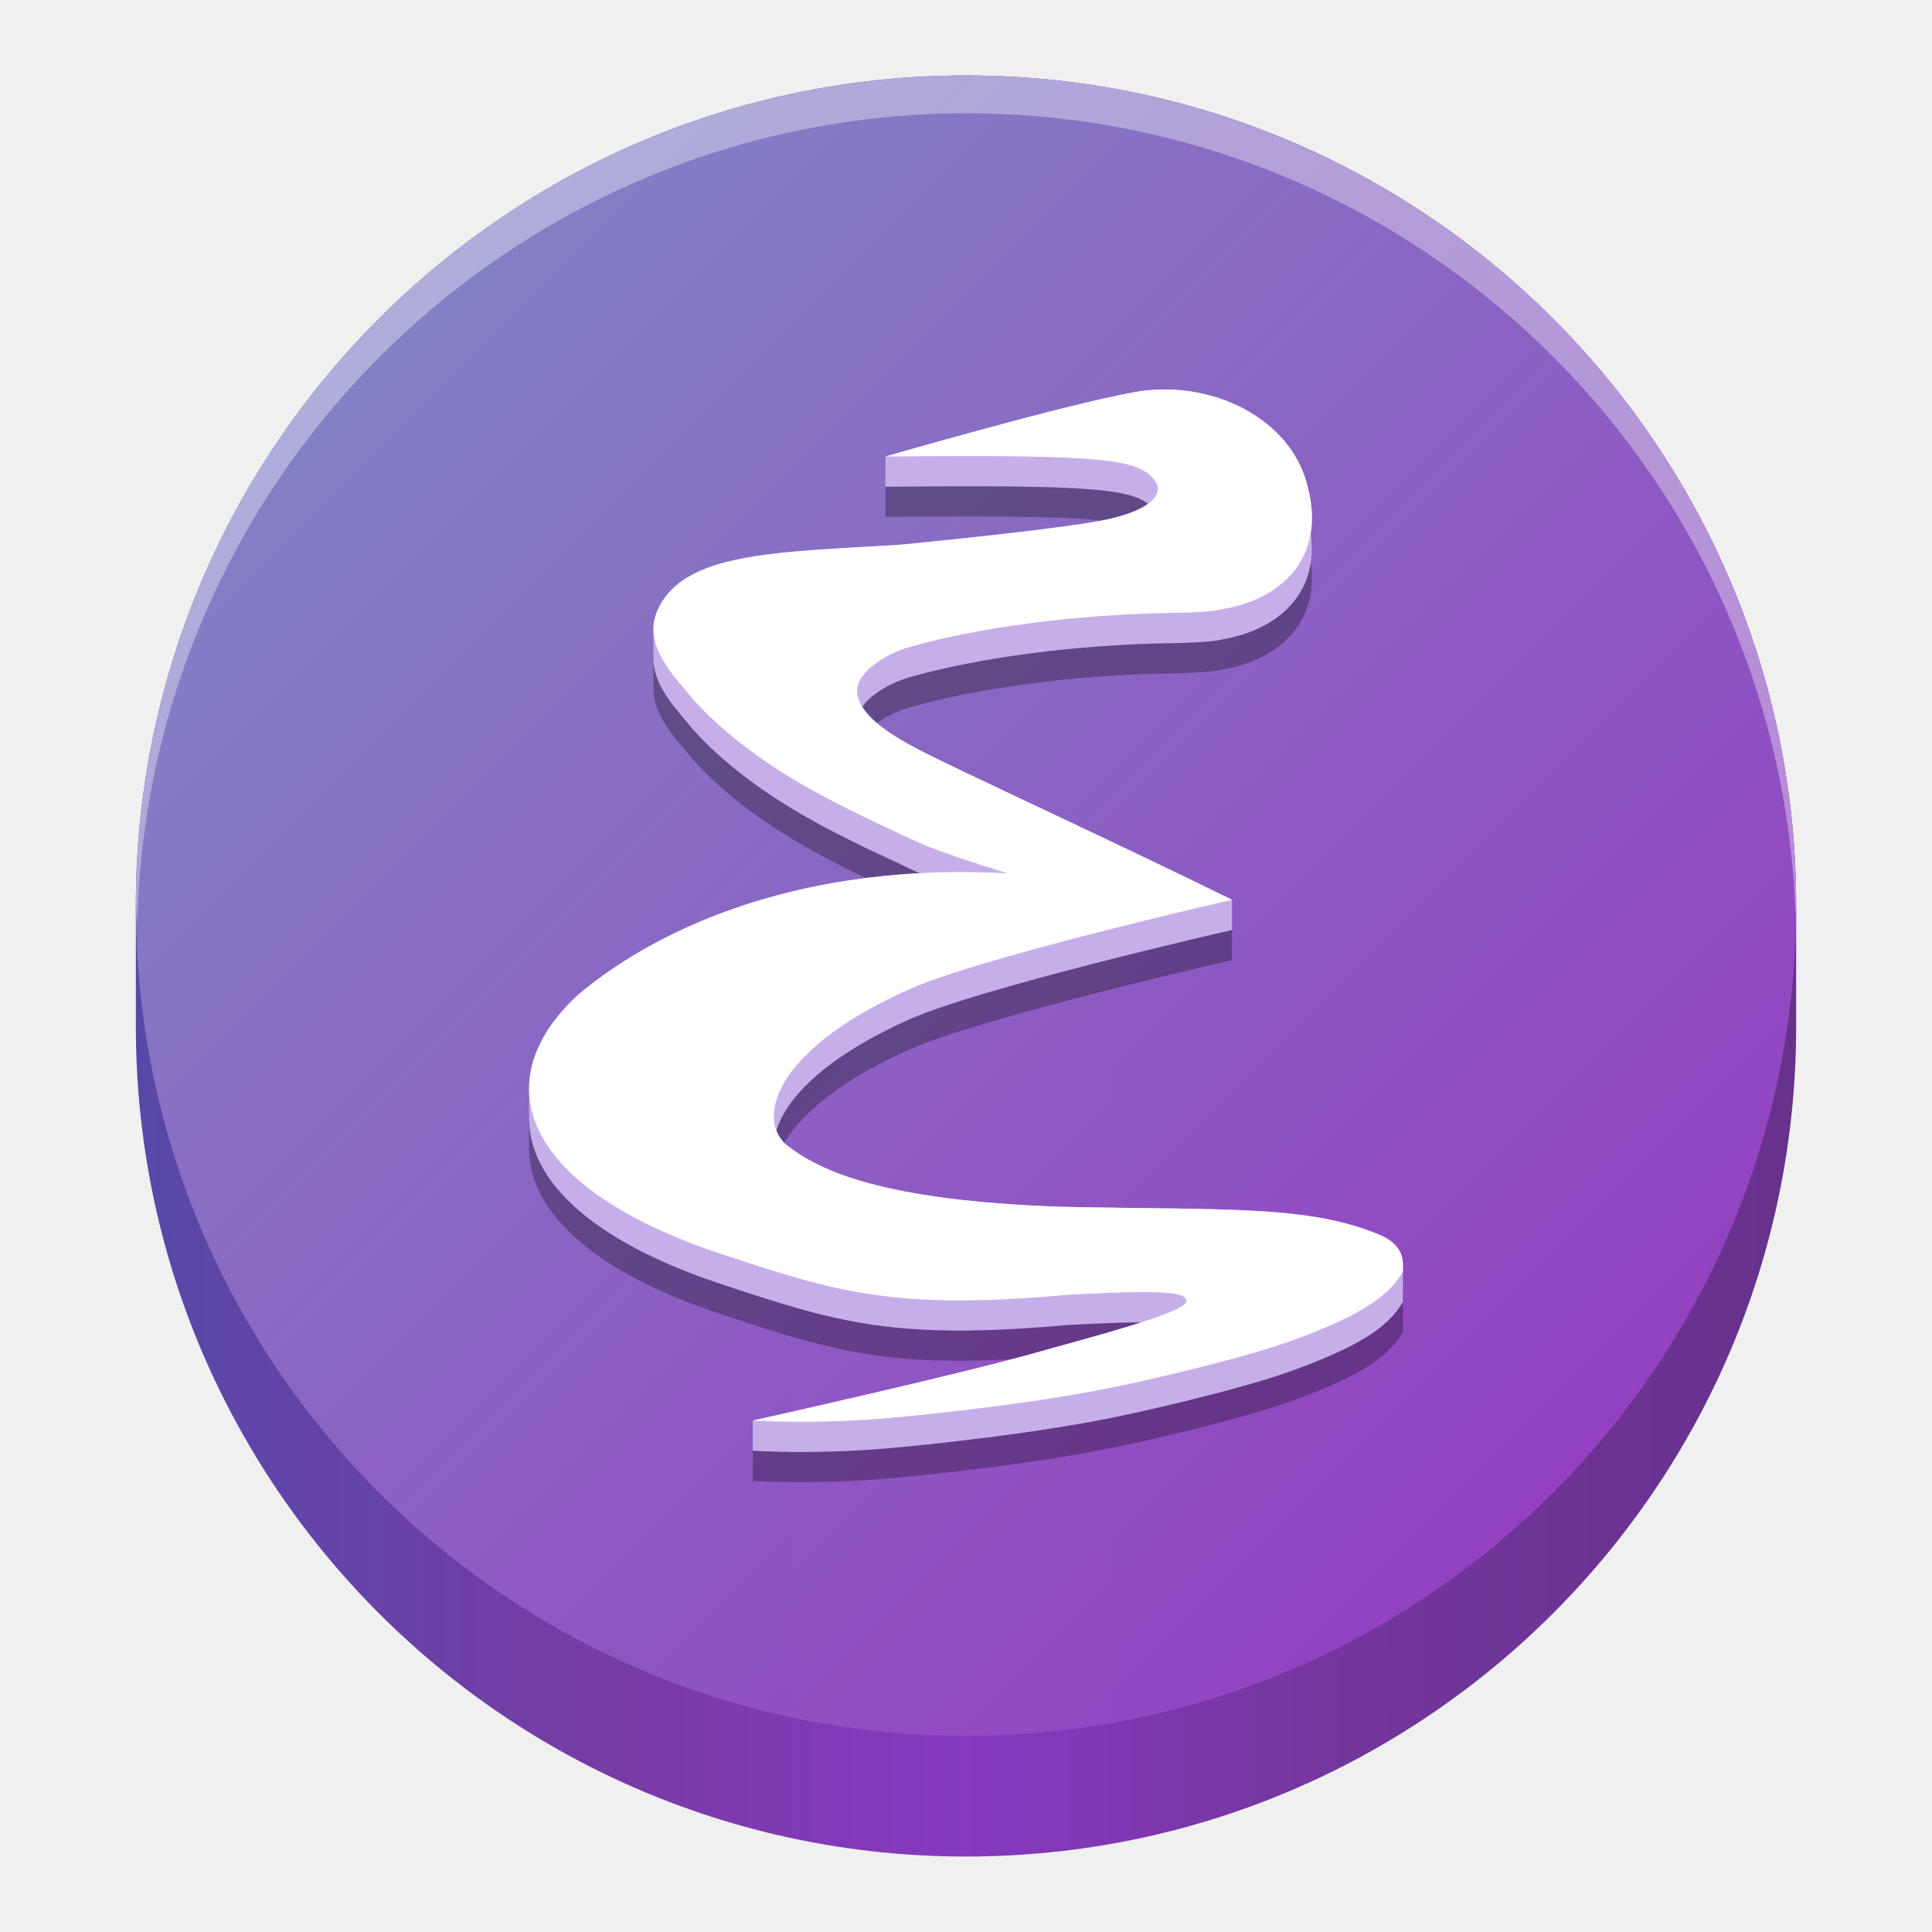
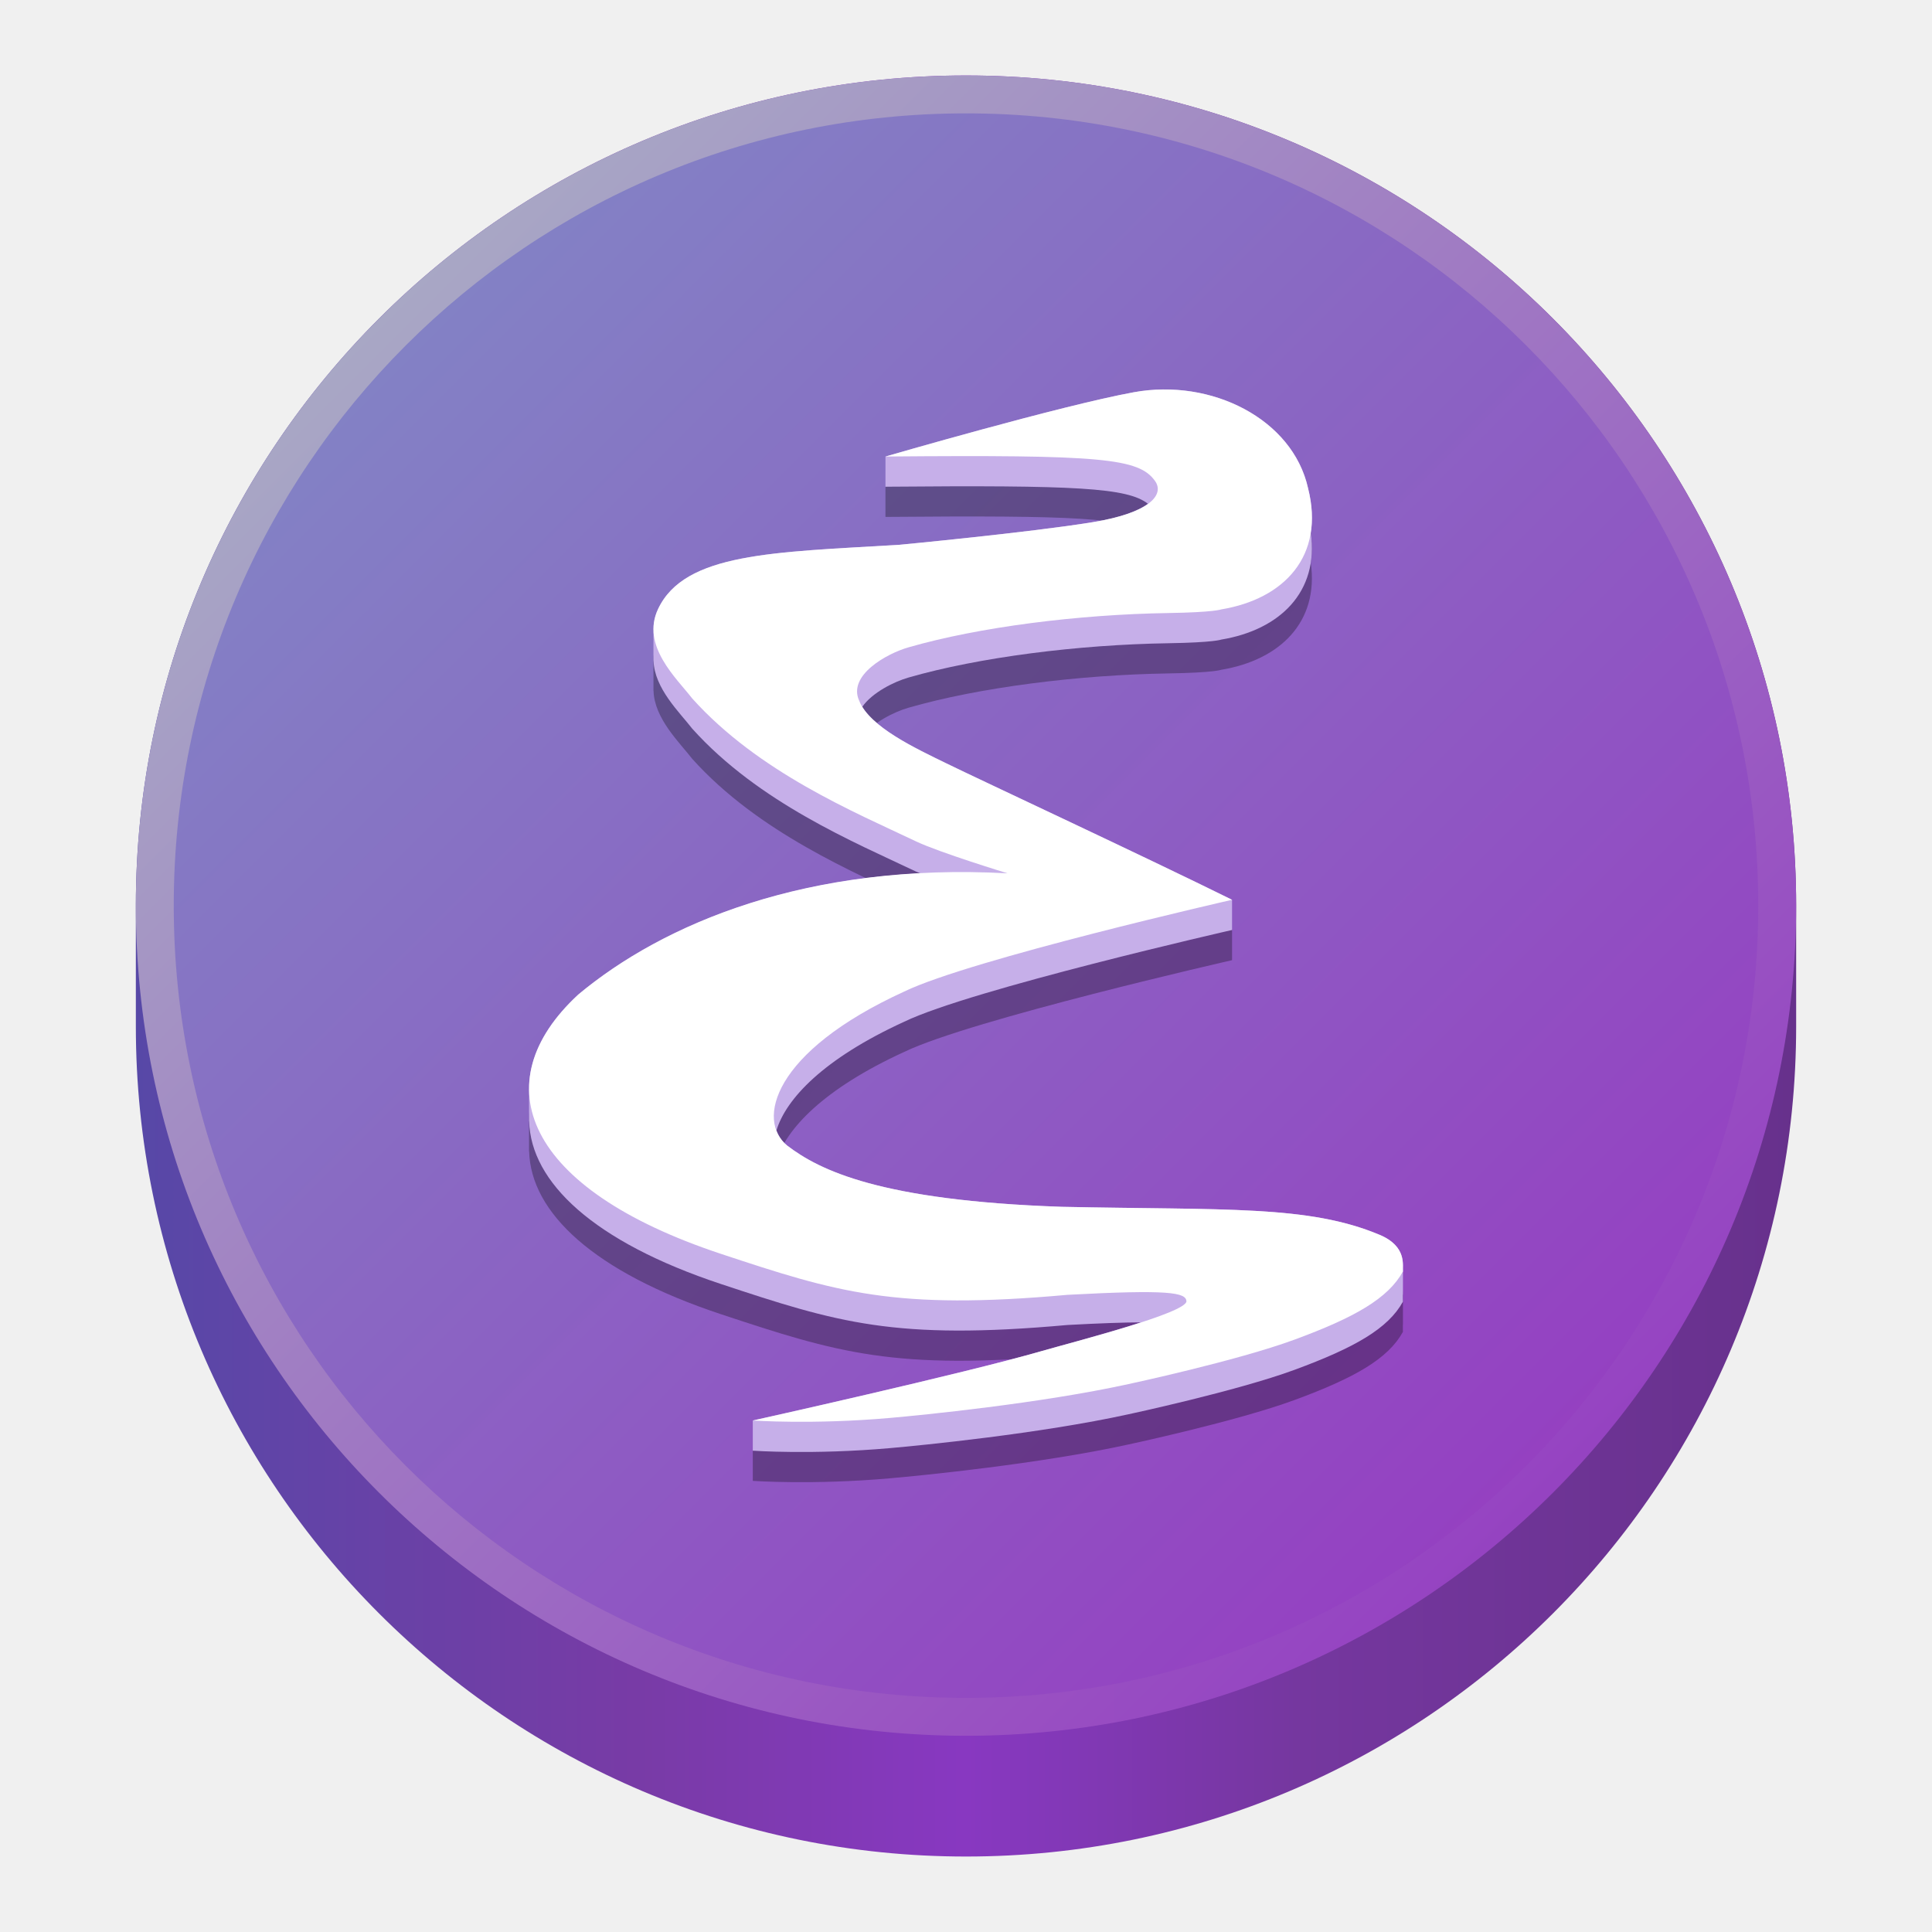
<svg xmlns="http://www.w3.org/2000/svg" xmlns:xlink="http://www.w3.org/1999/xlink" width="128" height="128" viewBox="0 0 128 128" version="1.1" id="svg5" xml:space="preserve">
  <defs id="defs2">
+     <linearGradient id="linearGradient1028">
+       <stop style="stop-color:#a8a7c5;stop-opacity:1;" offset="0" id="stop1024" />
+       <stop style="stop-color:#953ec1;stop-opacity:0.996" offset="1" id="stop1026" />
+     </linearGradient>
    <linearGradient id="linearGradient5042">
      <stop style="stop-color:#5748a7;stop-opacity:1;" offset="0" id="stop5038" />
      <stop style="stop-color:#783ba6;stop-opacity:1;" offset="0.3" id="stop12907" />
      <stop style="stop-color:#8838c1;stop-opacity:1;" offset="0.5" id="stop7880" />
      <stop style="stop-color:#75379f;stop-opacity:1;" offset="0.7" id="stop12905" />
      <stop style="stop-color:#67318c;stop-opacity:1;" offset="1" id="stop5040" />
    </linearGradient>
    <linearGradient id="linearGradient623">
      <stop style="stop-color:#8381c5;stop-opacity:1" offset="0" id="stop619" />
      <stop style="stop-color:#953ec1;stop-opacity:0.996" offset="1" id="stop621" />
    </linearGradient>
    <linearGradient y2="236" x2="96" y1="236" x1="32" gradientTransform="translate(604.8168,170.5864)" gradientUnits="userSpaceOnUse" id="linearGradient1099" xlink:href="#linearGradient1036" />
    <linearGradient id="linearGradient1036">
      <stop id="stop1032" offset="0" style="stop-color:#d5d3cf;stop-opacity:1;" />
      <stop id="stop1034" offset="1" style="stop-color:#f6f5f4;stop-opacity:1" />
    </linearGradient>
    <radialGradient r="32" fy="-76" fx="-244" cy="-76" cx="-244" gradientTransform="matrix(0.8833333,0,0,0.8833333,-460.3502,463.1197)" gradientUnits="userSpaceOnUse" id="radialGradient1103" xlink:href="#linearGradient1069" />
    <linearGradient id="linearGradient1069">
      <stop id="stop1065" offset="0" style="stop-color:#d5d3cf;stop-opacity:1" />
      <stop id="stop1067-1" offset="1" style="stop-color:#949390;stop-opacity:1" />
    </linearGradient>
    <linearGradient gradientUnits="userSpaceOnUse" y2="232" x2="64" y1="262.5" x1="64" id="linearGradient1027" xlink:href="#linearGradient1025" gradientTransform="translate(-470.5864,432.8168)" />
    <linearGradient id="linearGradient1025">
      <stop id="stop1021" offset="0" style="stop-color:#9a9996;stop-opacity:1" />
      <stop id="stop1023" offset="1" style="stop-color:#77767b;stop-opacity:1" />
    </linearGradient>
    <clipPath clipPathUnits="userSpaceOnUse" id="clipPath1609-7">
      <path id="path1611-5" d="m 252,116 28,-28 v -8 h -36 v 36 z" style="fill:#e74747;stroke:none;stroke-width:0.25px;stroke-linecap:butt;stroke-linejoin:miter;stroke-opacity:1" />
    </clipPath>
    <radialGradient r="32" fy="-76" fx="-244" cy="-76" cx="-244" gradientTransform="matrix(0.8833333,0,0,0.8833333,-460.3502,463.1197)" gradientUnits="userSpaceOnUse" id="radialGradient1103-5" xlink:href="#linearGradient1069" />
    <clipPath clipPathUnits="userSpaceOnUse" id="clipPath1609-7-7">
      <path id="path1611-5-0" d="m 252,116 28,-28 v -8 h -36 v 36 z" style="fill:#e74747;stroke:none;stroke-width:0.25px;stroke-linecap:butt;stroke-linejoin:miter;stroke-opacity:1" />
    </clipPath>
    <clipPath clipPathUnits="userSpaceOnUse" id="clipPath744">
      <rect style="fill:#1e88e5;fill-opacity:1;stroke-width:0.265" id="rect746" width="541.867" height="541.867" x="0" y="1.5987212e-14" rx="79.375" ry="79.375" />
    </clipPath>
    <clipPath clipPathUnits="userSpaceOnUse" id="clipPath62">
      <rect style="fill:#1e88e5;fill-opacity:1;stroke-width:0.265" id="rect64" width="541.867" height="541.867" x="2.2507105e-05" y="-0.422" rx="79.375" ry="79.375" />
    </clipPath>
    <radialGradient r="32" fy="-76" fx="-244" cy="-76" cx="-244" gradientTransform="matrix(0.8833333,0,0,0.8833333,-460.3502,463.1197)" gradientUnits="userSpaceOnUse" id="radialGradient1103-6" xlink:href="#linearGradient1069" />
    <clipPath clipPathUnits="userSpaceOnUse" id="clipPath1609-7-2">
      <path id="path1611-5-3" d="m 252,116 28,-28 v -8 h -36 v 36 z" style="fill:#e74747;stroke:none;stroke-width:0.25px;stroke-linecap:butt;stroke-linejoin:miter;stroke-opacity:1" />
    </clipPath>
    <clipPath clipPathUnits="userSpaceOnUse" id="clipPath961">
      <rect style="fill:#00c853;stroke:none;stroke-width:0.529" id="rect963" width="541.867" height="541.867" x="1.4210855e-14" y="2.717972e-05" rx="79.375" ry="79.375" />
    </clipPath>
    <radialGradient r="32" fy="-76" fx="-244" cy="-76" cx="-244" gradientTransform="matrix(0.8833333,0,0,0.8833333,-460.3502,463.1197)" gradientUnits="userSpaceOnUse" id="radialGradient1103-56" xlink:href="#linearGradient1069" />
    <clipPath clipPathUnits="userSpaceOnUse" id="clipPath1440">
      <circle style="display:inline;opacity:1;vector-effect:none;fill:none;fill-opacity:1;stroke:#000000;stroke-width:2;stroke-linecap:butt;stroke-linejoin:miter;stroke-miterlimit:4;stroke-dasharray:none;stroke-dashoffset:0;stroke-opacity:1;marker:none;marker-start:none;marker-mid:none;marker-end:none;paint-order:normal;enable-background:new" id="circle1442" cx="-134.35" cy="193.747" r="24" transform="rotate(-45)" />
    </clipPath>
    <clipPath clipPathUnits="userSpaceOnUse" id="clipPath1430">
      <circle style="display:inline;opacity:1;vector-effect:none;fill:none;fill-opacity:1;stroke:#000000;stroke-width:2;stroke-linecap:butt;stroke-linejoin:miter;stroke-miterlimit:4;stroke-dasharray:none;stroke-dashoffset:0;stroke-opacity:1;marker:none;marker-start:none;marker-mid:none;marker-end:none;paint-order:normal;enable-background:new" id="circle1432" cx="12" cy="232" r="24" />
    </clipPath>
    <clipPath clipPathUnits="userSpaceOnUse" id="clipPath1440-9">
      <circle style="display:inline;opacity:1;vector-effect:none;fill:none;fill-opacity:1;stroke:#000000;stroke-width:2;stroke-linecap:butt;stroke-linejoin:miter;stroke-miterlimit:4;stroke-dasharray:none;stroke-dashoffset:0;stroke-opacity:1;marker:none;marker-start:none;marker-mid:none;marker-end:none;paint-order:normal;enable-background:new" id="circle1442-5" cx="-134.35" cy="193.747" r="24" transform="rotate(-45)" />
    </clipPath>
    <clipPath clipPathUnits="userSpaceOnUse" id="clipPath1430-1">
      <circle style="display:inline;opacity:1;vector-effect:none;fill:none;fill-opacity:1;stroke:#000000;stroke-width:2;stroke-linecap:butt;stroke-linejoin:miter;stroke-miterlimit:4;stroke-dasharray:none;stroke-dashoffset:0;stroke-opacity:1;marker:none;marker-start:none;marker-mid:none;marker-end:none;paint-order:normal;enable-background:new" id="circle1432-8" cx="12" cy="232" r="24" />
    </clipPath>
    <clipPath clipPathUnits="userSpaceOnUse" id="clipPath2024">
      <rect style="opacity:1;vector-effect:none;fill:#63452c;fill-opacity:1;stroke:none;stroke-width:4;stroke-linecap:round;stroke-linejoin:round;stroke-miterlimit:4;stroke-dasharray:none;stroke-dashoffset:0;stroke-opacity:1" id="rect2026" width="74" height="98" x="6" y="196" />
    </clipPath>
    <linearGradient id="linearGradient914">
      <stop id="stop910" offset="0" style="stop-color:#f6f5f4;stop-opacity:0.437" />
      <stop id="stop912" offset="1" style="stop-color:#deddda;stop-opacity:0;" />
    </linearGradient>
    <radialGradient gradientTransform="matrix(2.608696,0,0,1.841036,-102.9565,-748.9467)" gradientUnits="userSpaceOnUse" r="46" fy="296" fx="64" cy="296" cx="64" id="radialGradient916" xlink:href="#linearGradient914" />
    <clipPath clipPathUnits="userSpaceOnUse" id="clipPath11543">
      <rect style="fill:#f0c04e;fill-opacity:1;stroke:none;stroke-width:0.529" id="rect11545" width="541.867" height="541.867" x="1.4746095e-06" y="6.4330168e-05" rx="79.375" ry="79.375" />
    </clipPath>
    <style id="style374">.cls-1{fill:url(#linear-gradient);}.cls-2{opacity:0.35;fill:url(#radial-gradient);}.cls-2,.cls-4{isolation:isolate;}.cls-3{fill:url(#linear-gradient-2);}.cls-4{opacity:0.41;fill:url(#radial-gradient-2);}.cls-5{fill:url(#radial-gradient-3);}.cls-6{fill:url(#radial-gradient-4);}</style>
    <linearGradient id="linear-gradient" x1="63.33" y1="84.03" x2="241.67" y2="84.03" gradientTransform="matrix(1,0,0,-1,0,266)" gradientUnits="userSpaceOnUse">
      <stop offset="0" stop-color="#0c59a4" id="stop376" />
      <stop offset="1" stop-color="#114a8b" id="stop378" />
    </linearGradient>
    <radialGradient id="radial-gradient" cx="161.83" cy="68.91" r="95.38" gradientTransform="matrix(1,0,0,-0.95,0,248.84)" gradientUnits="userSpaceOnUse">
      <stop offset="0.72" stop-opacity="0" id="stop381" />
      <stop offset="0.95" stop-opacity="0.53" id="stop383" />
      <stop offset="1" id="stop385" />
    </radialGradient>
    <linearGradient id="linear-gradient-2" x1="157.35" y1="161.39" x2="45.96" y2="40.06" gradientTransform="matrix(1,0,0,-1,0,266)" gradientUnits="userSpaceOnUse">
      <stop offset="0" stop-color="#1b9de2" id="stop388" />
      <stop offset="0.16" stop-color="#1595df" id="stop390" />
      <stop offset="0.67" stop-color="#0680d7" id="stop392" />
      <stop offset="1" stop-color="#0078d4" id="stop394" />
    </linearGradient>
    <radialGradient id="radial-gradient-2" cx="-340.29" cy="62.99" r="143.24" gradientTransform="matrix(0.15,-0.99,-0.8,-0.12,176.64,-125.4)" gradientUnits="userSpaceOnUse">
      <stop offset="0.76" stop-opacity="0" id="stop397" />
      <stop offset="0.95" stop-opacity="0.5" id="stop399" />
      <stop offset="1" id="stop401" />
    </radialGradient>
    <radialGradient id="radial-gradient-3" cx="113.37" cy="570.21" r="202.43" gradientTransform="matrix(-0.04,1,2.13,0.08,-1179.54,-106.69)" gradientUnits="userSpaceOnUse">
      <stop offset="0" stop-color="#35c1f1" id="stop404" />
      <stop offset="0.11" stop-color="#34c1ed" id="stop406" />
      <stop offset="0.23" stop-color="#2fc2df" id="stop408" />
      <stop offset="0.31" stop-color="#2bc3d2" id="stop410" />
      <stop offset="0.67" stop-color="#36c752" id="stop412" />
    </radialGradient>
    <radialGradient id="radial-gradient-4" cx="376.52" cy="567.97" r="97.34" gradientTransform="matrix(0.28,0.96,0.78,-0.23,-303.76,-148.5)" gradientUnits="userSpaceOnUse">
      <stop offset="0" stop-color="#66eb6e" id="stop415" />
      <stop offset="1" stop-color="#66eb6e" stop-opacity="0" id="stop417" />
    </radialGradient>
    <clipPath clipPathUnits="userSpaceOnUse" id="clipPath1260">
      <rect style="fill:#bbdefb;fill-opacity:1;stroke:none;stroke-width:0.529" id="rect1262" width="541.867" height="541.867" x="2.9492187e-06" y="3.9968629e-05" rx="79.375" ry="79.375" />
    </clipPath>
    <clipPath clipPathUnits="userSpaceOnUse" id="clipPath16285">
      <rect style="fill:#bbdefb;fill-opacity:1;stroke:none;stroke-width:0.529" id="rect16287" width="541.867" height="541.867" x="0" y="6.4807005e-05" rx="79.375" ry="79.375" />
    </clipPath>
    <clipPath clipPathUnits="userSpaceOnUse" id="clipPath990">
      <rect style="fill:#bbdefb;fill-opacity:1;stroke:none;stroke-width:0.529" id="rect992" width="487.68" height="487.68" x="27.093" y="27.093" rx="71.438" ry="71.438" />
    </clipPath>
    <linearGradient id="linearGradient4292">
      <stop id="stop4294" offset="0" style="stop-color:#411f5d;stop-opacity:1" />
      <stop id="stop4296" offset="1" style="stop-color:#5b2a85;stop-opacity:1" />
    </linearGradient>
    <linearGradient id="linearGradient4284">
      <stop offset="0" style="stop-color:#8381c5;stop-opacity:1" id="stop4286" />
      <stop id="stop4290" style="stop-color:#7e55b3;stop-opacity:0.996" offset="0.566" />
      <stop offset="1" style="stop-color:#a52ecb;stop-opacity:0.992" id="stop4288" />
    </linearGradient>
    <linearGradient id="linearGradient4898">
      <stop id="stop4278" style="stop-color:#bab8db;stop-opacity:1" offset="0" />
      <stop id="stop4280" style="stop-color:#5955a9;stop-opacity:0.992" offset="1" />
    </linearGradient>
    <linearGradient id="linearGradient3294">
      <stop offset="0" style="stop-color:#6376e6;stop-opacity:1" id="stop3296" />
      <stop offset="0.501" style="stop-color:#222989;stop-opacity:1" id="stop3302" />
      <stop offset="1" style="stop-color:#00003d;stop-opacity:1" id="stop3298" />
    </linearGradient>
    <linearGradient id="linearGradient3284">
      <stop offset="0" style="stop-color:#000000;stop-opacity:1" id="stop3286" />
      <stop offset="0.848" style="stop-color:#000000;stop-opacity:0.498" id="stop3292" />
      <stop offset="1" style="stop-color:#000000;stop-opacity:0" id="stop3288" />
    </linearGradient>
    <linearGradient id="linearGradient3274">
      <stop offset="0" style="stop-color:#000000;stop-opacity:1" id="stop3276" />
      <stop offset="1" style="stop-color:#000000;stop-opacity:0" id="stop3278" />
    </linearGradient>
    <linearGradient id="linearGradient3242">
      <stop offset="0" style="stop-color:#282828;stop-opacity:1" id="stop3244" />
      <stop offset="0.393" style="stop-color:#808080;stop-opacity:1" id="stop3252" />
      <stop offset="1" style="stop-color:#d9d9d9;stop-opacity:1" id="stop3246" />
    </linearGradient>
    <linearGradient id="linearGradient3202">
      <stop offset="0" style="stop-color:#2b2b2b;stop-opacity:1" id="stop3204" />
      <stop offset="0.5" style="stop-color:#828383;stop-opacity:1" id="stop3250" />
      <stop offset="1" style="stop-color:#dadbdb;stop-opacity:1" id="stop3206" />
    </linearGradient>
    <linearGradient id="linearGradient4966">
      <stop offset="0" style="stop-color:#b6b3d8;stop-opacity:1" id="stop4968" />
      <stop offset="1" style="stop-color:#b6b3d8;stop-opacity:0" id="stop4970" />
    </linearGradient>
    <linearGradient id="linearGradient4876">
      <stop offset="0" style="stop-color:#d3d2e8;stop-opacity:1" id="stop4878" />
      <stop offset="1" style="stop-color:#5955a9;stop-opacity:0.992" id="stop4880" />
    </linearGradient>
    <radialGradient gradientTransform="matrix(0.6817439,0,0,0.5905355,-3.852371,-28.93527)" gradientUnits="userSpaceOnUse" xlink:href="#linearGradient4898" id="radialGradient4892" fy="-108.969" fx="20.952" r="266.765" cy="-108.969" cx="20.952" />
    <radialGradient gradientTransform="matrix(1,0,0,0.1854103,0,383.8849)" gradientUnits="userSpaceOnUse" xlink:href="#linearGradient3274" id="radialGradient4944" fy="471.262" fx="233.888" r="170.494" cy="471.262" cx="233.888" />
    <radialGradient gradientTransform="matrix(1,0,0,0.9121621,0,32.65495)" gradientUnits="userSpaceOnUse" xlink:href="#linearGradient4966" id="radialGradient4972" fy="371.764" fx="299.701" r="76.696" cy="371.764" cx="299.701" />
    <radialGradient gradientTransform="matrix(0.414705,0.3300575,-0.5059004,0.6356454,346.9531,49.47959)" gradientUnits="userSpaceOnUse" xlink:href="#linearGradient3202" id="radialGradient3210" fy="390.452" fx="289.441" r="17.677" cy="390.452" cx="289.441" />
    <radialGradient gradientTransform="matrix(0.414705,0.3300575,-0.5059004,0.6356454,448.4101,-65.39807)" gradientUnits="userSpaceOnUse" xlink:href="#linearGradient3202" id="radialGradient3238" fy="382.148" fx="283.507" r="17.677" cy="382.148" cx="283.507" />
    <radialGradient gradientTransform="matrix(-6.5565014e-2,-5.9721765e-2,1.687102,-1.85217,171.9077,540.5147)" gradientUnits="userSpaceOnUse" xlink:href="#linearGradient3242" id="radialGradient3248" fy="181.19" fx="418.456" r="63.069" cy="181.19" cx="418.456" />
    <radialGradient gradientTransform="matrix(0.4055116,-3.3440123e-2,0.1034174,4.398869,177.2325,-1191.665)" gradientUnits="userSpaceOnUse" xlink:href="#linearGradient3274" id="radialGradient3268" fy="357.336" fx="354.517" r="33.712" cy="357.336" cx="354.517" />
    <radialGradient gradientTransform="matrix(-0.1339874,-0.1146812,0.3079048,-0.3597394,444.2359,395.0385)" gradientUnits="userSpaceOnUse" xlink:href="#linearGradient3274" id="radialGradient3280" fy="223.555" fx="510.585" r="132.283" cy="223.555" cx="510.585" />
    <radialGradient gradientTransform="matrix(-1.249757,1.37983,-9.6289463e-2,-7.2974479e-2,674.3826,-70.59068)" gradientUnits="userSpaceOnUse" xlink:href="#linearGradient3284" id="radialGradient3290" fy="-158.178" fx="284.467" r="110.297" cy="-158.178" cx="284.467" />
    <radialGradient gradientTransform="matrix(-0.1008165,-8.0872321e-2,1.074531,-1.339525,13.84329,784.7929)" gradientUnits="userSpaceOnUse" xlink:href="#linearGradient3294" id="radialGradient3300" fy="356.623" fx="425.51" r="143.342" cy="356.623" cx="425.51" />
    <filter height="1.106" y="-0.053" width="1.107" x="-0.054" id="filter4350" style="color-interpolation-filters:sRGB">
      <feGaussianBlur id="feGaussianBlur4352" stdDeviation="8.785" />
    </filter>
    <linearGradient y2="300.74" x2="236.614" y1="-161.851" x1="-122.202" spreadMethod="pad" gradientTransform="matrix(0.1759511,0,0,0.1667539,-57.8909,62.66844)" gradientUnits="userSpaceOnUse" id="linearGradient4245" xlink:href="#linearGradient4284" />
    <linearGradient y2="66.018" x2="173.945" y1="396.607" x1="447.809" gradientTransform="matrix(0.1987019,0,0,0.1987019,-106.8135,12.78277)" gradientUnits="userSpaceOnUse" id="linearGradient4247" xlink:href="#linearGradient4292" />
-     <linearGradient xlink:href="#linearGradient623" id="linearGradient625" x1="25.109" y1="21.109" x2="106.685" y2="102.685" gradientUnits="userSpaceOnUse" />
+     <linearGradient xlink:href="#linearGradient1028" id="linearGradient625" x1="25.109" y1="21.109" x2="106.685" y2="102.685" gradientUnits="userSpaceOnUse" />
    <linearGradient xlink:href="#linearGradient5042" id="linearGradient5044" x1="9" y1="115" x2="119" y2="115" gradientUnits="userSpaceOnUse" />
+     <linearGradient xlink:href="#linearGradient623" id="linearGradient468" gradientUnits="userSpaceOnUse" x1="25.109" y1="21.109" x2="106.685" y2="102.685" gradientTransform="matrix(0.9543536,0,0,0.9543536,2.921367,2.738782)" />
  </defs>
  <g id="layer2">
    <path id="circle1035" style="fill:url(#linearGradient5044);fill-opacity:1" d="M 64 5 A 55 55 0 0 0 9 60 L 9 68 A 55 55 0 0 0 64 123 A 55 55 0 0 0 119 68 L 119 60 A 55 55 0 0 0 64 5 z " />
    <circle style="fill:url(#linearGradient625);fill-opacity:1;stroke-width:1" id="path953" cx="64" cy="60" r="55" />
    <text xml:space="preserve" style="font-style:normal;font-variant:normal;font-weight:normal;font-stretch:normal;font-size:40px;line-height:1.25;font-family:'DejaVu Math TeX Gyre';-inkscape-font-specification:'DejaVu Math TeX Gyre';fill:#000000;fill-opacity:1;stroke:none" x="57.303" y="70.245" id="text3441">
      <tspan id="tspan3439" x="57.303" y="70.245" />
    </text>
    <text xml:space="preserve" style="font-size:40px;line-height:1.25;font-family:Caladea;-inkscape-font-specification:Caladea" x="43.169" y="70.812" id="text13903">
      <tspan id="tspan13901" x="43.169" y="70.812" />
    </text>
    <rect style="display:none;fill:none;stroke-width:0.201" id="rect4772" y="12.315" x="-107.39" height="103.091" width="103.091" />
    <g style="display:none" id="g4788" transform="matrix(0.2013497,0,0,0.2013497,-107.4245,12.27435)">
      <g style="display:inline" id="g4790" />
    </g>
    <g style="display:none" id="g4806" transform="matrix(0.2013497,0,0,0.2013497,-107.4245,12.27435)">
      <g style="display:inline" id="g4808">
        <path style="display:none;fill:#050505" id="path4810" d="m 349.098,256.651 c -0.265,-0.254 37.637,27.605 39.421,25.012 6.362,-9.252 82.046,-93.137 84.784,-116.236 0.242,-2.003 -0.516,-4.096 -0.516,-4.096 0,0 -1.19,-0.144 -6.325,-4.314 -2.692,-2.192 -5.483,-4.581 -5.483,-4.581 -16.054,0.998 -57.885,41.559 -111.062,103.568" />
      </g>
    </g>
+     <circle style="fill:url(#linearGradient468);fill-opacity:1;stroke-width:0.954" id="circle466" cx="64" cy="60" r="52.489" />
    <g id="g14621" transform="translate(2.4e-5,-3.195191)">
      <path id="path14616" style="fill:#000000;fill-opacity:0.3;fill-rule:evenodd;stroke:#000000;stroke-width:0;stroke-linecap:butt;stroke-linejoin:miter;stroke-miterlimit:4;stroke-dasharray:none;stroke-opacity:1" d="m 77.047,30.998 c -0.64,0.007 -1.285,0.067 -1.926,0.184 -4.826,0.88 -16.457,4.26 -16.457,4.26 v 2 c 12.653,-0.11 16.031,0.064 17.393,1.131 -0.646,0.474 -1.807,0.915 -3.658,1.217 -4.175,0.682 -12.852,1.504 -12.852,1.504 -8.325,0.494 -14.189,0.526 -15.947,4.25 -0.242,0.512 -0.322,1.01 -0.297,1.492 l -0.01,-0.002 v 1.846 0.074 l 0.006,0.004 c 0.048,1.842 1.733,3.437 2.566,4.516 4.398,4.891 10.749,7.528 14.838,9.471 0.065,0.031 0.196,0.076 0.271,0.109 -10.29,0.537 -17.904,4.058 -22.664,8.035 -2.19,2.025 -3.29,4.185 -3.258,6.322 h -0.002 v 2.076 l 0.008,0.002 c 0.113,4.03 4.253,7.975 12.717,10.779 7.682,2.545 11.493,3.743 22.951,2.711 2.176,-0.117 3.712,-0.169 4.863,-0.174 -2.335,0.758 -5.355,1.549 -6.553,1.895 -5.272,1.521 -19.093,4.593 -19.162,4.607 v 2 c 0,0 3.975,0.281 9.088,-0.17 2.071,-0.182 9.931,-0.955 15.809,-2.244 0,0 7.166,-1.533 11,-2.945 4.011,-1.478 6.193,-2.734 7.176,-4.512 -0.011,-0.097 0.001,-0.263 -0.004,-0.465 l 0.006,-0.002 v -1.957 c -0.008,-0.553 -0.161,-1.426 -1.549,-2.008 -4.729,-1.984 -10.215,-1.625 -21.068,-1.855 -12.036,-0.414 -16.039,-2.428 -18.172,-4.051 -0.328,-0.264 -0.566,-0.61 -0.717,-1.01 0.627,-2.073 3.082,-4.738 8.463,-7.201 4.414,-2.136 21.721,-6.078 21.721,-6.078 v -2 c -5.828,-2.881 -16.696,-7.945 -18.93,-9.039 -1.807,-0.884 -4.609,-2.181 -5.568,-3.748 0.656,-0.942 2.105,-1.664 3.061,-1.938 4.66,-1.344 11.239,-2.18 17.227,-2.273 3.01,-0.047 3.498,-0.242 3.498,-0.242 3.856,-0.64 6.483,-3.137 5.928,-7.092 0.138,-0.88 0.093,-1.86 -0.18,-2.938 -0.895,-4.019 -5.136,-6.588 -9.615,-6.541 z" />
      <path id="path13806" style="fill:#c6afe9;fill-opacity:1;fill-rule:evenodd;stroke:#000000;stroke-width:0;stroke-linecap:butt;stroke-linejoin:miter;stroke-miterlimit:4;stroke-dasharray:none;stroke-opacity:1" d="m 77.047,28.998 c -0.64,0.007 -1.285,0.067 -1.926,0.184 -4.826,0.88 -16.457,4.26 -16.457,4.26 v 2 c 12.653,-0.11 16.031,0.064 17.393,1.131 -0.646,0.474 -1.807,0.915 -3.658,1.217 -4.175,0.682 -12.852,1.504 -12.852,1.504 -8.325,0.494 -14.189,0.526 -15.947,4.25 -0.242,0.512 -0.322,1.01 -0.297,1.492 l -0.01,-0.002 v 1.846 0.074 l 0.006,0.004 c 0.048,1.842 1.733,3.437 2.566,4.516 4.398,4.891 10.749,7.528 14.838,9.471 0.065,0.031 0.196,0.076 0.271,0.109 -10.29,0.537 -17.904,4.058 -22.664,8.035 -2.19,2.025 -3.29,4.185 -3.258,6.322 h -0.002 v 2.076 l 0.008,0.002 c 0.113,4.03 4.253,7.975 12.717,10.779 7.682,2.545 11.493,3.743 22.951,2.711 2.176,-0.117 3.712,-0.169 4.863,-0.174 -2.335,0.758 -5.355,1.549 -6.553,1.895 -5.272,1.521 -19.093,4.593 -19.162,4.607 v 2 c 0,0 3.975,0.281 9.088,-0.17 2.071,-0.182 9.931,-0.955 15.809,-2.244 0,0 7.166,-1.533 11,-2.945 4.011,-1.478 6.193,-2.734 7.176,-4.512 -0.011,-0.097 0.001,-0.263 -0.004,-0.465 l 0.006,-0.002 v -1.957 c -0.008,-0.553 -0.161,-1.426 -1.549,-2.008 -4.729,-1.984 -10.215,-1.625 -21.068,-1.855 -12.036,-0.414 -16.039,-2.428 -18.172,-4.051 -0.328,-0.264 -0.566,-0.61 -0.717,-1.01 0.627,-2.073 3.082,-4.738 8.463,-7.201 4.414,-2.136 21.721,-6.078 21.721,-6.078 v -2 c -5.828,-2.881 -16.696,-7.945 -18.93,-9.039 -1.807,-0.884 -4.609,-2.181 -5.568,-3.748 0.656,-0.942 2.105,-1.664 3.061,-1.938 4.66,-1.344 11.239,-2.18 17.227,-2.273 3.01,-0.047 3.498,-0.242 3.498,-0.242 3.856,-0.64 6.483,-3.137 5.928,-7.092 0.138,-0.88 0.093,-1.86 -0.18,-2.938 -0.895,-4.019 -5.136,-6.588 -9.615,-6.541 z" />
      <path d="m 49.875,97.306 c 0,0 3.974,0.281 9.087,-0.169 2.071,-0.182 9.932,-0.955 15.809,-2.244 0,0 7.166,-1.534 11,-2.946 4.011,-1.478 6.194,-2.733 7.177,-4.511 -0.043,-0.364 0.303,-1.656 -1.547,-2.432 -4.729,-1.984 -10.214,-1.625 -21.068,-1.855 -12.036,-0.414 -16.04,-2.428 -18.173,-4.051 -2.045,-1.646 -1.017,-6.2 7.747,-10.211 4.414,-2.136 21.72,-6.078 21.72,-6.078 -5.828,-2.881 -16.696,-7.945 -18.93,-9.039 -1.959,-0.959 -5.095,-2.403 -5.774,-4.151 -0.771,-1.677 1.82,-3.122 3.267,-3.536 4.66,-1.344 11.239,-2.18 17.226,-2.273 3.01,-0.047 3.498,-0.241 3.498,-0.241 4.153,-0.689 6.886,-3.53 5.747,-8.03 -1.023,-4.593 -6.415,-7.292 -11.54,-6.357 -4.826,0.88 -16.458,4.259 -16.458,4.259 14.378,-0.124 16.784,0.116 17.859,1.618 0.635,0.887 -0.288,2.104 -4.123,2.731 -4.175,0.682 -12.852,1.503 -12.852,1.503 -8.325,0.494 -14.189,0.527 -15.948,4.251 -1.149,2.433 1.225,4.583 2.266,5.93 4.398,4.891 10.75,7.528 14.838,9.471 1.538,0.731 6.052,2.111 6.052,2.111 -13.265,-0.73 -22.833,3.344 -28.446,8.033 -6.348,5.872 -3.54,12.871 9.466,17.181 7.682,2.545 11.492,3.742 22.95,2.711 6.749,-0.364 7.813,-0.147 7.88,0.407 0.095,0.78 -7.496,2.717 -9.569,3.314 -5.272,1.521 -19.094,4.592 -19.163,4.607 z" id="path4237" style="fill:#ffffff;fill-opacity:1;fill-rule:evenodd;stroke:#000000;stroke-width:0;stroke-linecap:butt;stroke-linejoin:miter;stroke-miterlimit:4;stroke-dasharray:none;stroke-opacity:1" />
    </g>
-     <path id="circle1145" style="fill:#ffffff;fill-opacity:0.354;stroke-width:1" d="M 64 5 A 55 55 0 0 0 9 60 A 55 55 0 0 0 9.09 61.252 A 55 55 0 0 1 64 7.504 A 55 55 0 0 1 118.955 60.641 A 55 55 0 0 0 119 60 A 55 55 0 0 0 64 5 z " />
  </g>
</svg>
